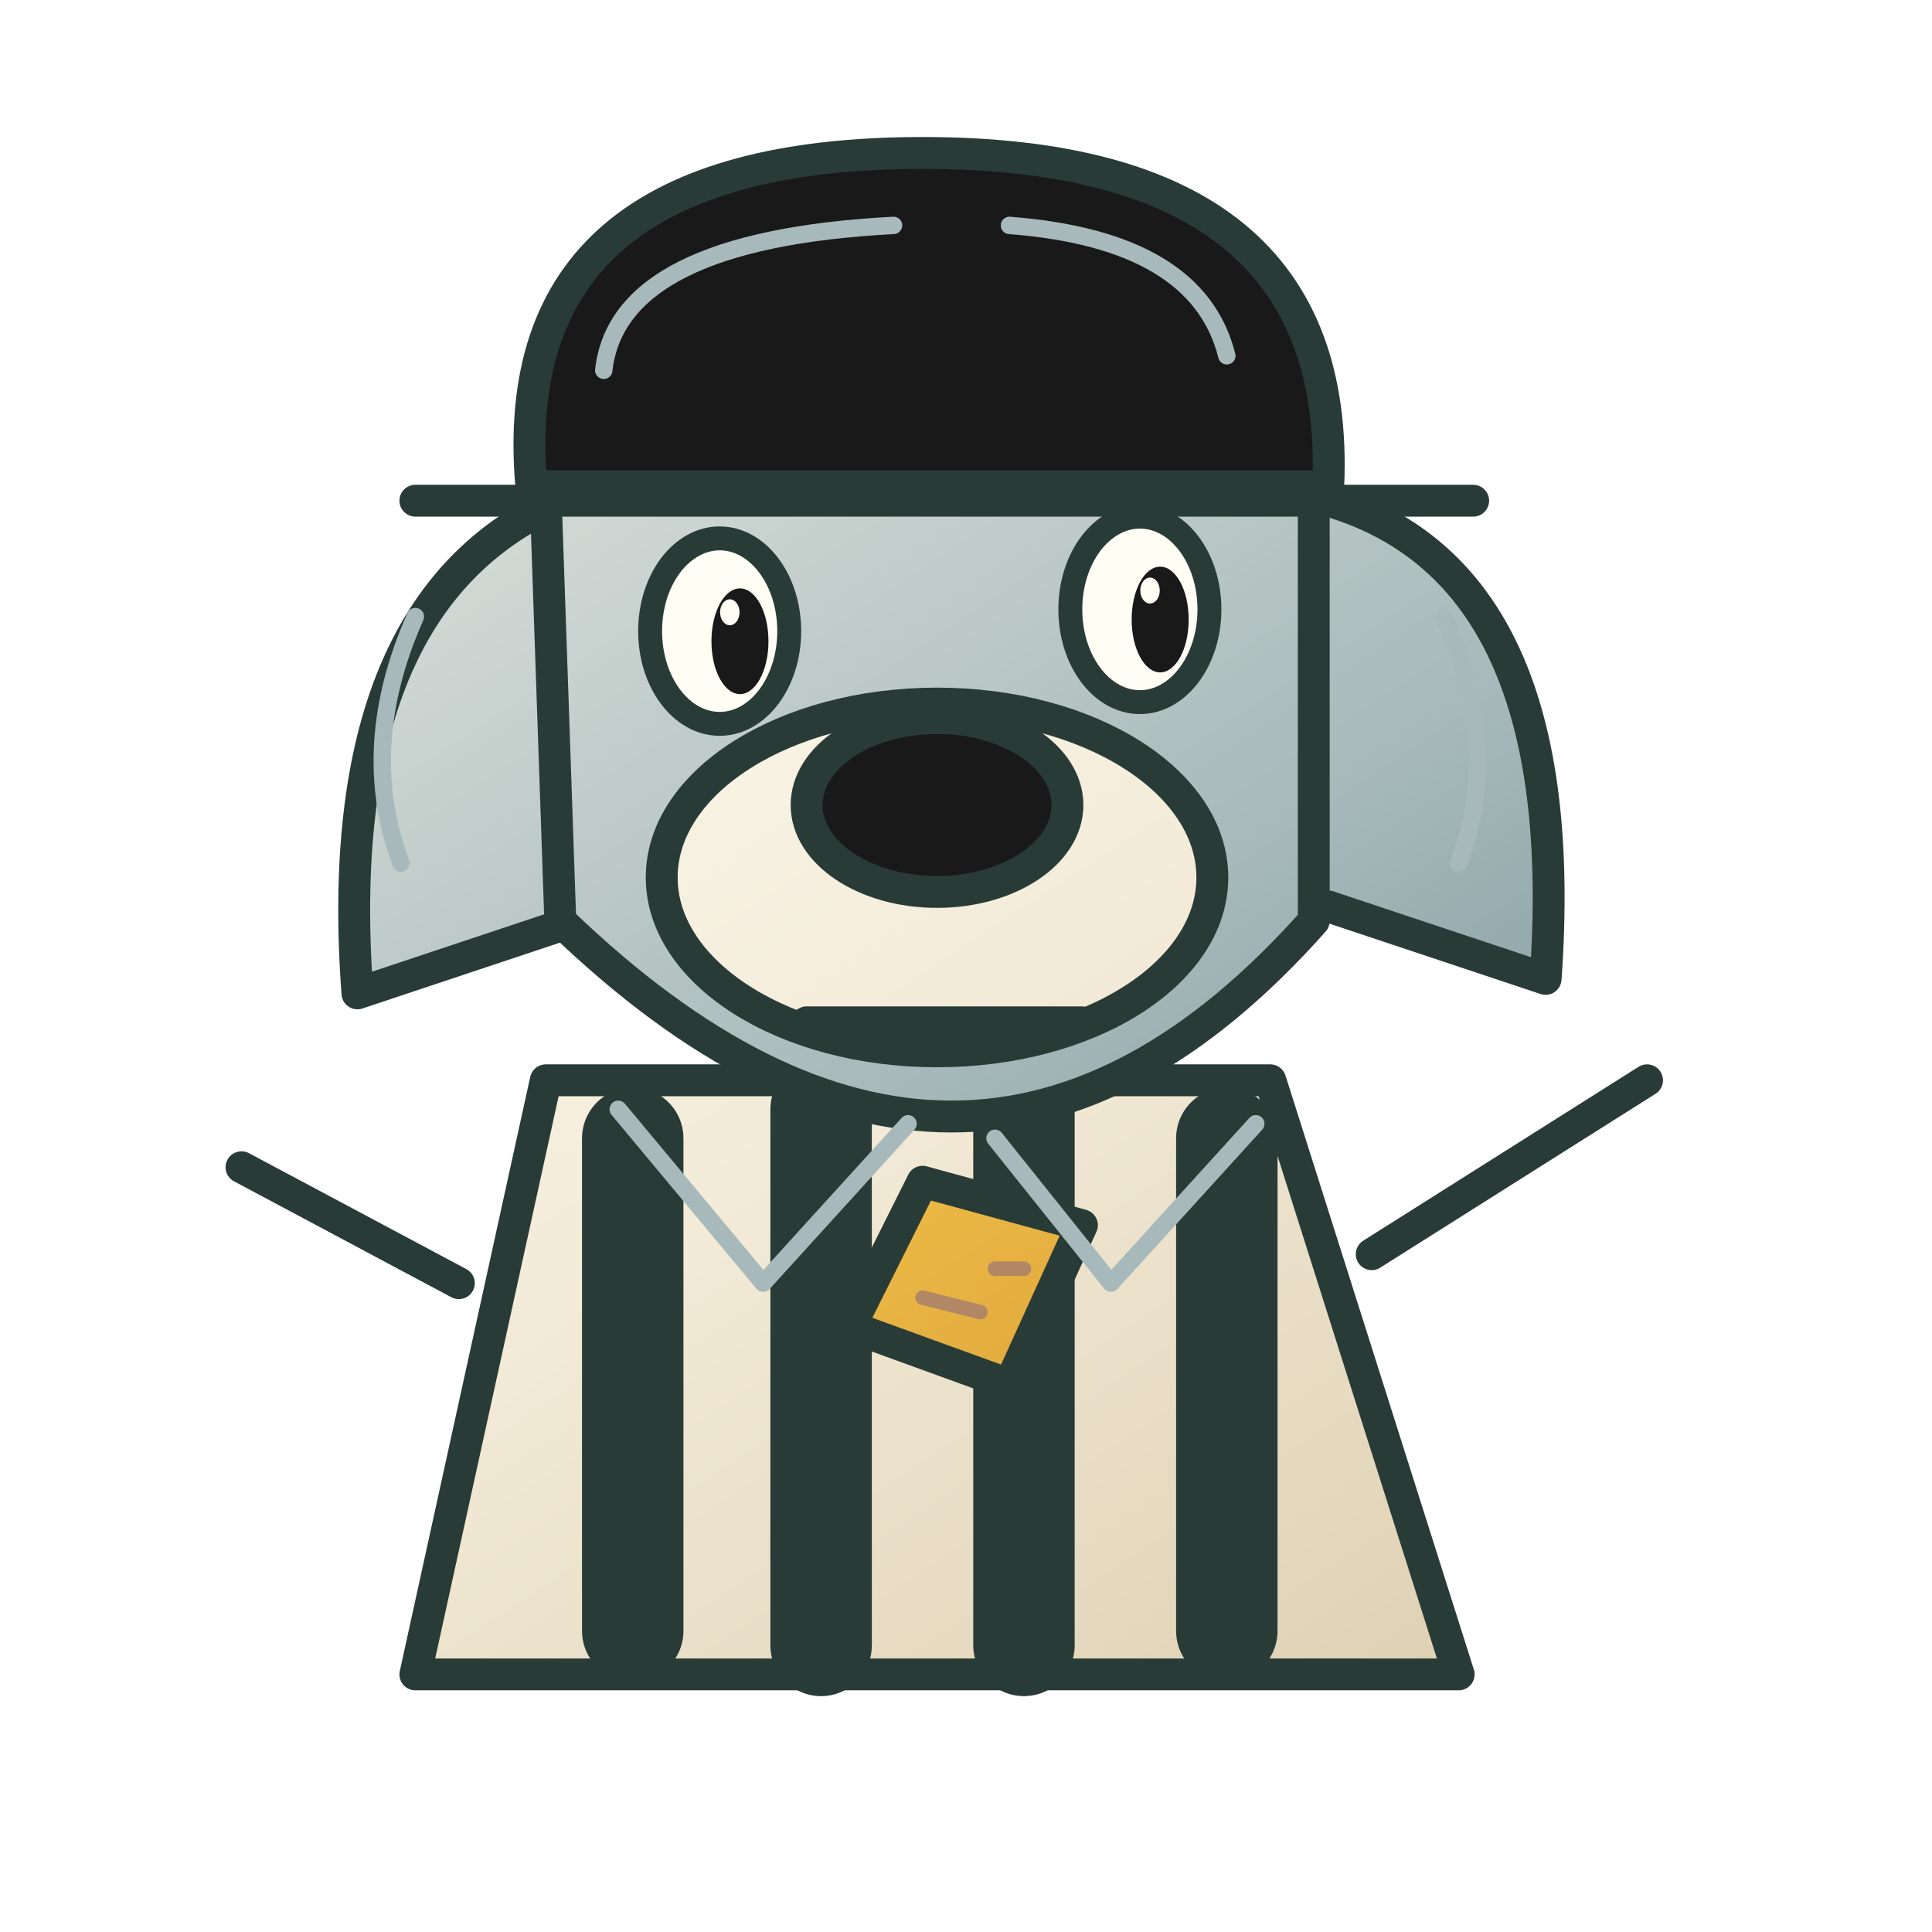
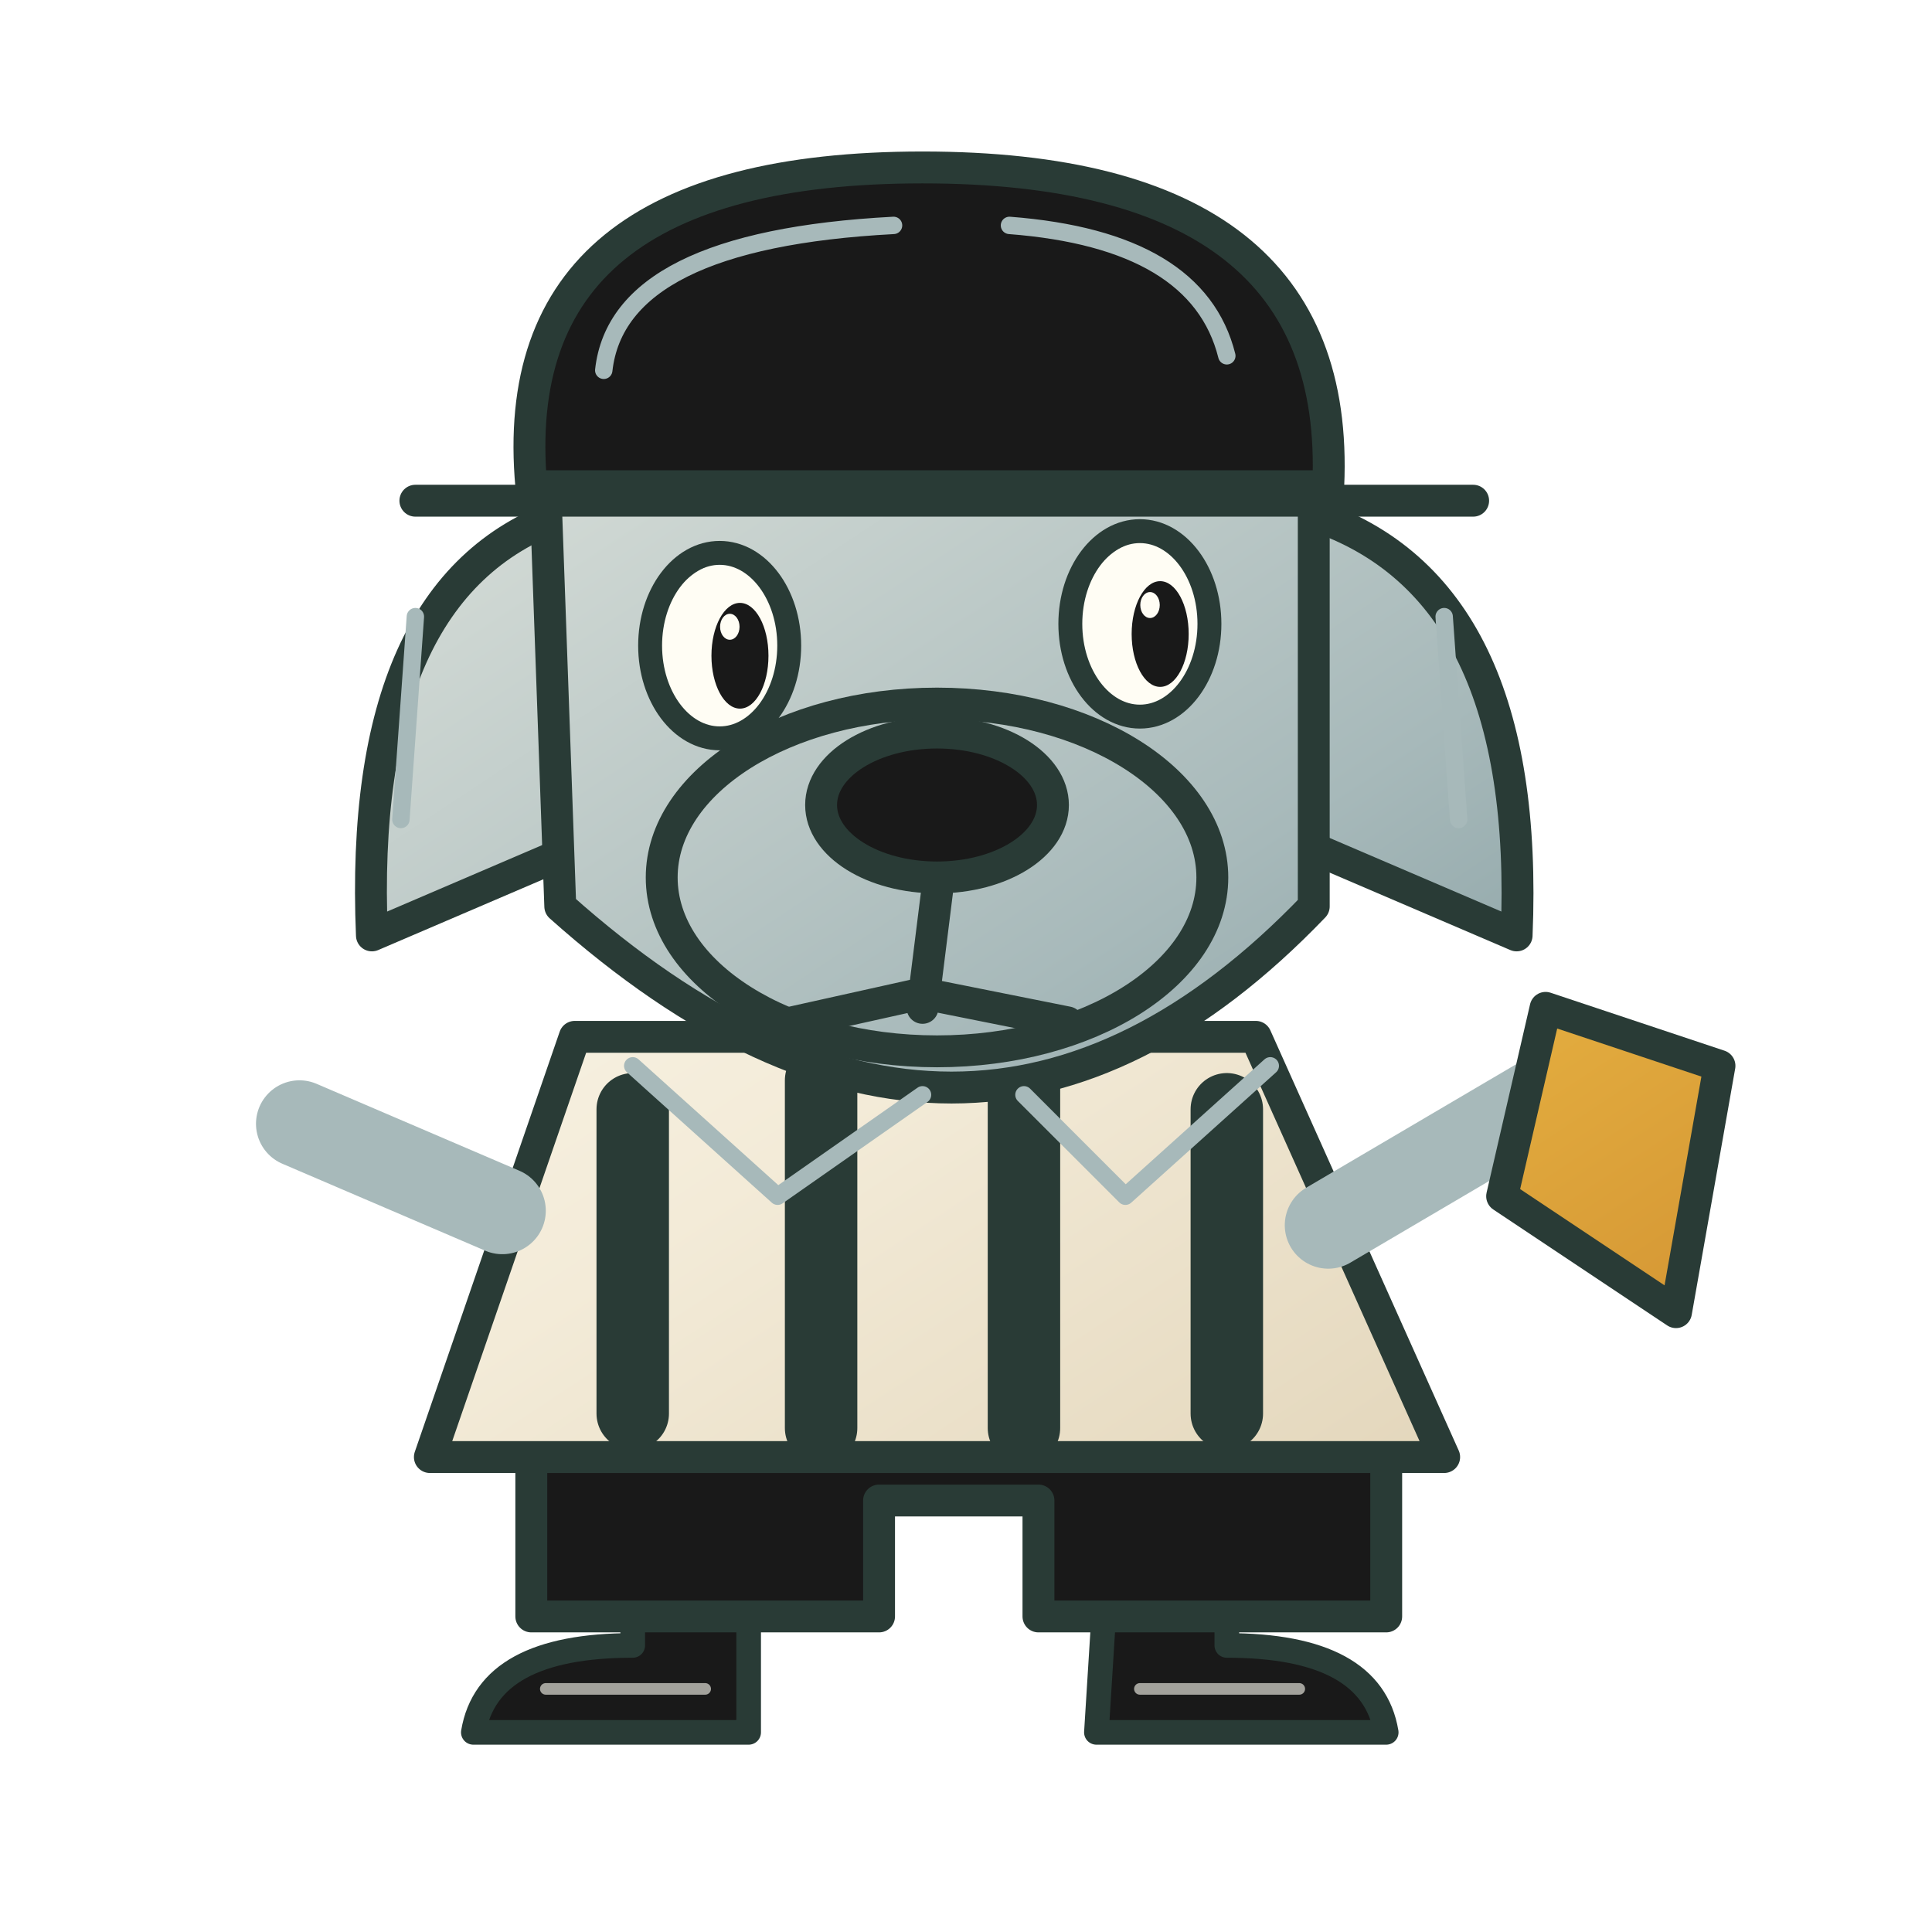
<svg xmlns="http://www.w3.org/2000/svg" width="120" height="120" class="avatar fan-avatar " viewBox="0 0 120 120" fill="none" stroke="#293b36" stroke-width="2.2" stroke-linecap="round" stroke-linejoin="round" aria-hidden="true">
  <defs>
    <linearGradient id="p-_R_0_-fffdf4" x1="22" y1="12" x2="88" y2="112" gradientUnits="userSpaceOnUse">
      <stop stop-color="#fffef6" />
      <stop offset=".55" stop-color="#f3ebd8" />
      <stop offset="1" stop-color="#dfd1b4" />
    </linearGradient>
    <linearGradient id="p-_R_0_-aebbc5" x1="22" y1="12" x2="88" y2="112" gradientUnits="userSpaceOnUse">
      <stop stop-color="#e2e6df" />
      <stop offset=".55" stop-color="#a7b9ba" />
      <stop offset="1" stop-color="#6c898e" />
    </linearGradient>
    <linearGradient id="p-_R_0_-ffda27" x1="22" y1="12" x2="88" y2="112" gradientUnits="userSpaceOnUse">
      <stop stop-color="#ffe9a0" />
      <stop offset=".55" stop-color="#efbf48" />
      <stop offset="1" stop-color="#cf8e30" />
    </linearGradient>
  </defs>
  <g data-portrait-drawing="" transform="translate(6 5) scale(.9)">
-     <path d="m31 69-9 41h72L81 69z" fill="url(#p-_R_0_-fffdf4)" />
-     <path d="M37 73v34m13-36v37m14-37v37m14-35v34" stroke-width="7" />
-     <path d="M32 29q-16 7-14 34l15-5m52-29q17 5 15 33l-15-5" fill="url(#p-_R_0_-aebbc5)" />
-     <path d="M31 29q26-19 53 0v29q-24 27-52 0z" fill="url(#p-_R_0_-aebbc5)" />
-     <path d="M30 28q-2-23 27-23 29 0 28 23zm-8 1h73" fill="#191919" />
+     <g fill="#191919" stroke-width="1.7" transform="translate(41 98)">
+       <g transform="translate(0 0)">
+         <path d="M-4 0h8v16H-15q1-6 11-6z" />
+         <path d="M-10 13H1" stroke="#fffdf4" stroke-width=".8" opacity=".6" />
+       </g>
+       <g transform="translate(33 0)">
+         <path d="M-4 0h8v10q10 0 11 6H-5z" />
+         <path d="M-2 13h11" stroke="#fffdf4" stroke-width=".8" opacity=".6" />
+       </g>
+     </g>
+     <path d="M30 91h59v15H65V98H54v8H30z" fill="#191919" />
+     <path d="m33 66-10 29h70L80 66z" fill="url(#p-_R_0_-fffdf4)" />
+     <path d="M37 71v21m13-23v24m14-24v24m14-22v21" stroke-width="5" />
+     <path d="M32 30q-14 5-13 29l14-6m51-23q15 5 14 29l-14-6" fill="url(#p-_R_0_-aebbc5)" />
+     <path d="M31 29q26-19 53 0v28q-24 25-52 0z" fill="url(#p-_R_0_-aebbc5)" />
+     <path d="M30 28q-2-22 27-22 29 0 28 22zm-8 1h73" fill="#191919" />
    <g>
      <g>
-         <ellipse cx="43" cy="38" rx="4.8" ry="6.4" fill="#fffdf4" stroke-width="1.65" />
-         <ellipse cx="44.4" cy="38.7" rx="1.968" ry="3.648" fill="#191919" stroke="none" />
-         <ellipse cx="43.7" cy="36.7" rx="0.672" ry="0.896" fill="#fffdf4" stroke="none" />
-         <path d="M39.544 33.84q3.36-3.84 6.72-.5" fill="none" stroke-width="1.1" opacity=".45" />
+         <ellipse cx="43" cy="39" rx="4.8" ry="6.4" fill="#fffdf4" stroke-width="1.65" />
+         <ellipse cx="44.4" cy="39.7" rx="1.968" ry="3.648" fill="#191919" stroke="none" />
+         <ellipse cx="43.7" cy="37.7" rx="0.672" ry="0.896" fill="#fffdf4" stroke="none" />
+         <path d="M39.544 34.84q3.36-3.84 6.72-.5" fill="none" stroke-width="1.1" opacity=".45" />
      </g>
      <g>
-         <ellipse cx="72" cy="36.5" rx="4.8" ry="6.4" fill="#fffdf4" stroke-width="1.65" />
-         <ellipse cx="73.4" cy="37.2" rx="1.968" ry="3.648" fill="#191919" stroke="none" />
-         <ellipse cx="72.7" cy="35.2" rx="0.672" ry="0.896" fill="#fffdf4" stroke="none" />
-         <path d="M68.544 32.34q3.36-3.84 6.72-.5" fill="none" stroke-width="1.1" opacity=".45" />
+         <ellipse cx="72" cy="37.5" rx="4.8" ry="6.4" fill="#fffdf4" stroke-width="1.65" />
+         <ellipse cx="73.4" cy="38.2" rx="1.968" ry="3.648" fill="#191919" stroke="none" />
+         <ellipse cx="72.7" cy="36.2" rx="0.672" ry="0.896" fill="#fffdf4" stroke="none" />
+         <path d="M68.544 33.34q3.36-3.84 6.72-.5" fill="none" stroke-width="1.1" opacity=".45" />
      </g>
    </g>
-     <ellipse cx="58" cy="55" rx="19" ry="12" fill="url(#p-_R_0_-fffdf4)" />
-     <ellipse cx="58" cy="50" rx="9" ry="6" fill="#191919" />
-     <path d="M49 65h19M25 83 10 75m78 6 19-12" fill="none" />
-     <path d="m57 76 11 3-5 11-11-4z" fill="url(#p-_R_0_-ffda27)" />
-     <path d="M35 20q1-9 20-10m8 0q13 1 15 9M22 37q-4 9-1 17m72-17q4 9 1 17M36 71l10 12 10-11m6 1 8 10 10-11" fill="none" stroke="#a7b9ba" stroke-width="1.2" />
-     <path d="M62 82h2m-7 2 4 1" fill="none" stroke="#b18765" stroke-width="1" />
+     <ellipse cx="58" cy="55" rx="19" ry="12" fill="url(#p-_R_0_-aebbc5)" />
+     <ellipse cx="58" cy="50" rx="8" ry="5" fill="#191919" />
+     <path d="m58 56-1 8m0-1-9 2m9-2 10 2" fill="none" />
+     <path d="M28 78 14 72m71 7 17-10" fill="none" stroke="#a7b9ba" stroke-width="6" />
+     <path d="m100 64 12 4-3 17-12-8z" fill="url(#p-_R_0_-ffda27)" />
+     <path d="M35 20q1-9 20-10m8 0q13 1 15 9M22 37l-1 14m72-14 1 14M37 68l10 9 10-7m7 0 7 7 10-9" fill="none" stroke="#a7b9ba" stroke-width="1.2" />
  </g>
</svg>
